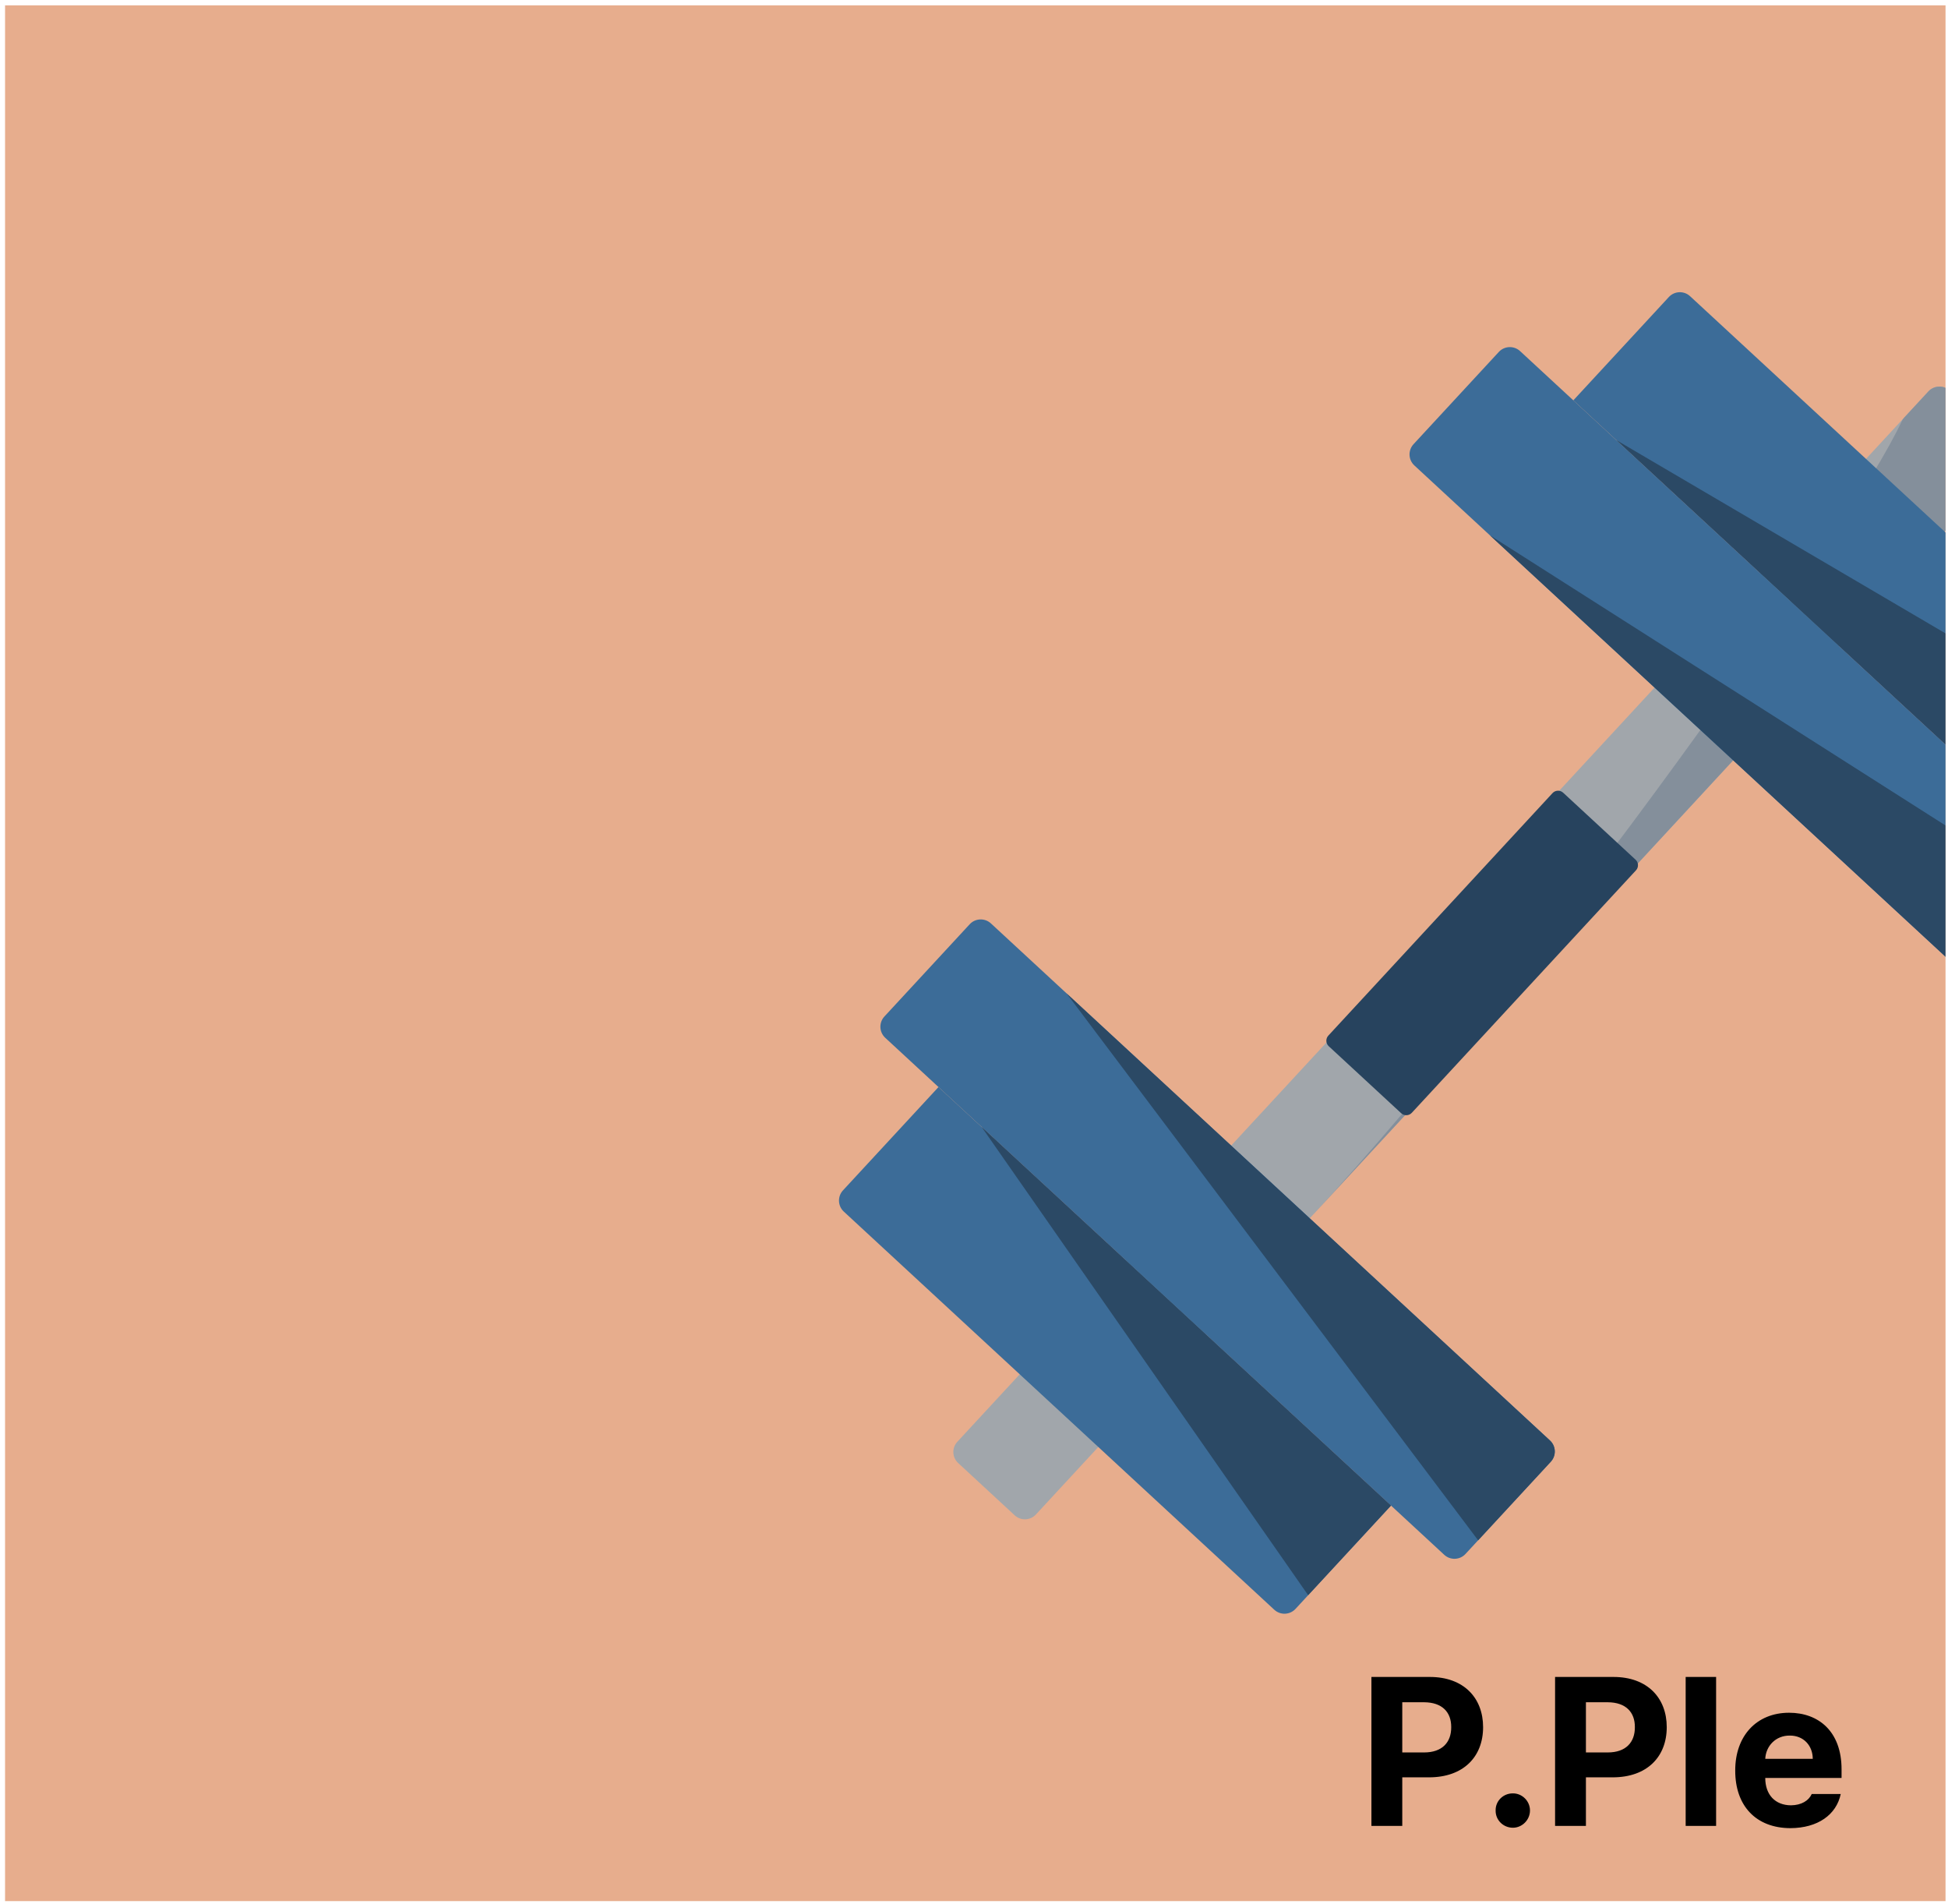
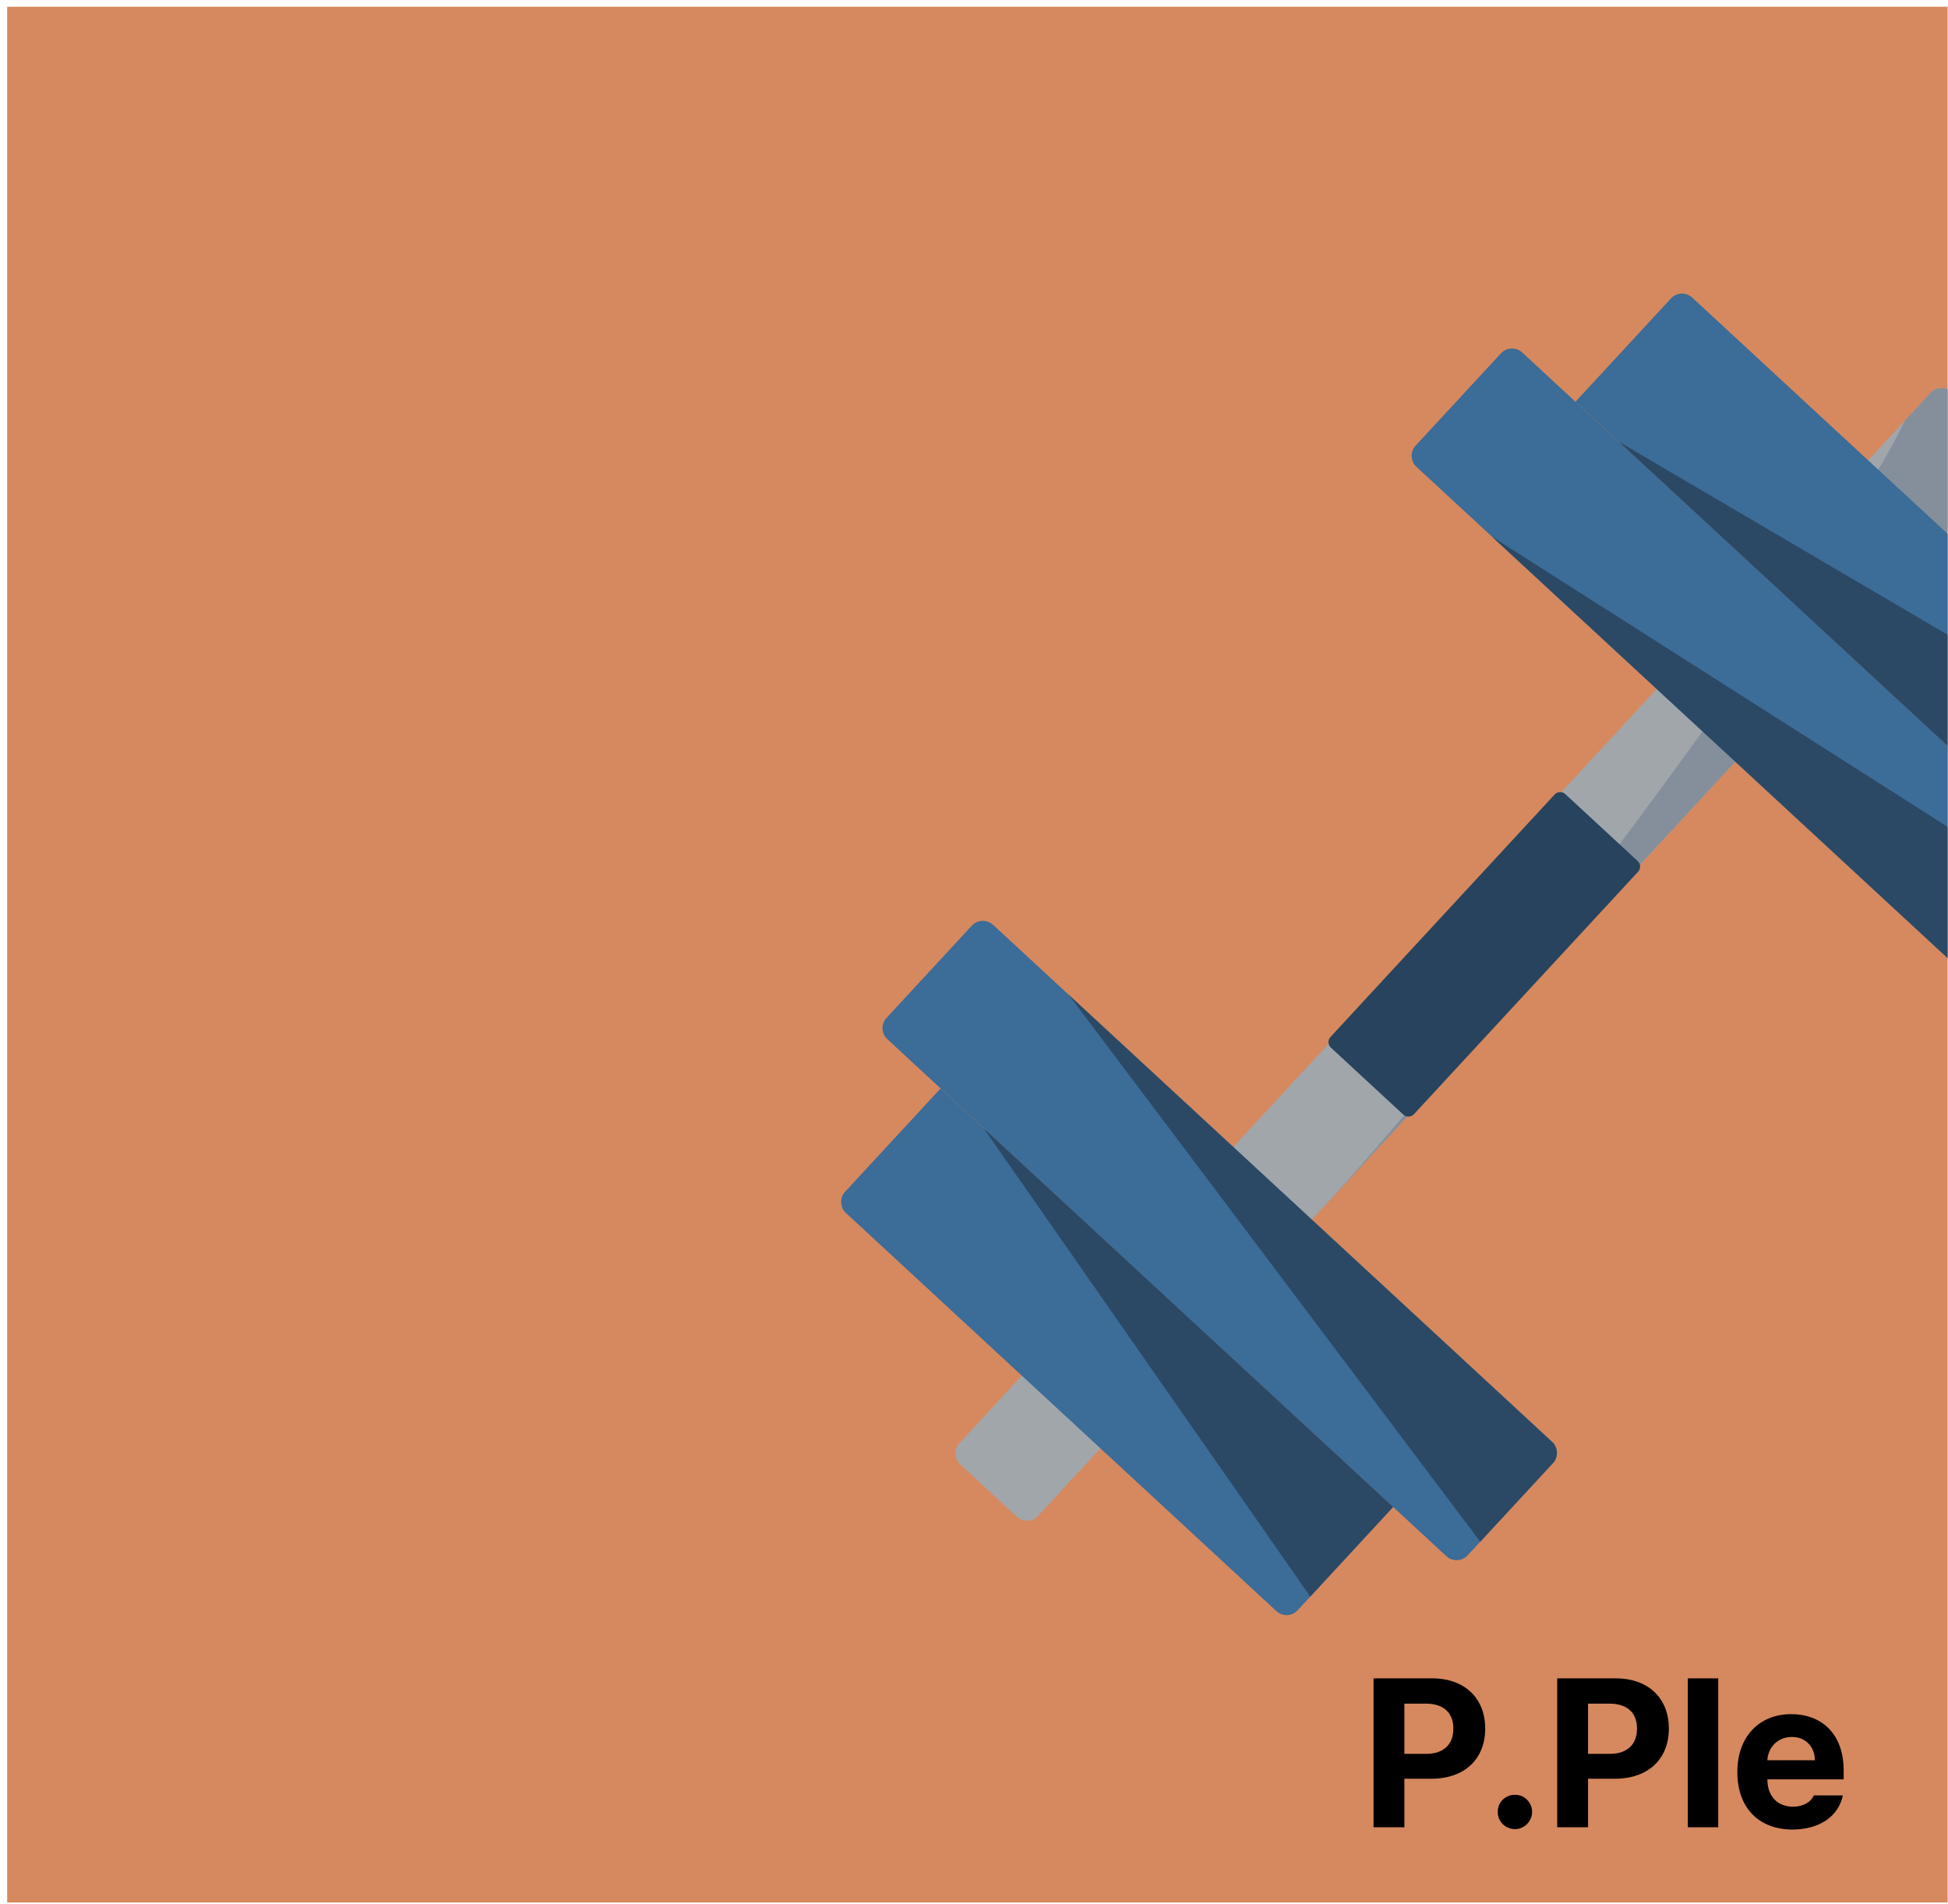
<svg xmlns="http://www.w3.org/2000/svg" width="259" height="253" viewBox="0 0 259 253" fill="none">
-   <rect x="0.672" y="0.711" width="258" height="252" fill="#E7AD8D" />
-   <mask id="mask0_500_12565" style="mask-type:alpha" maskUnits="userSpaceOnUse" x="0" y="0" width="259" height="253">
-     <rect x="0.672" y="0.711" width="258" height="252" fill="#4A5294" />
+   <rect x="0.954" y="0.896" width="258" height="252" fill="#D6895E" />
+   <mask id="mask0_3224_13983" style="mask-type:alpha" maskUnits="userSpaceOnUse" x="0" y="0" width="259" height="253">
+     <rect x="0.954" y="0.896" width="258" height="252" fill="#4A5294" />
  </mask>
-   <g mask="url(#mask0_500_12565)">
-     <path d="M182.34 242.711V222.914H190.105C194.604 222.914 197.188 225.689 197.188 229.586C197.188 233.537 194.562 236.258 189.996 236.258H186.441V242.711H182.34ZM186.441 232.949H189.34C191.773 232.949 192.963 231.582 192.949 229.586C192.963 227.617 191.773 226.291 189.34 226.277H186.441V232.949ZM201.152 242.957C199.867 242.957 198.828 241.932 198.855 240.66C198.828 239.402 199.867 238.377 201.152 238.391C202.369 238.377 203.422 239.402 203.422 240.66C203.422 241.932 202.369 242.957 201.152 242.957ZM206.758 242.711V222.914H214.523C219.021 222.914 221.605 225.689 221.605 229.586C221.605 233.537 218.98 236.258 214.414 236.258H210.859V242.711H206.758ZM210.859 232.949H213.758C216.191 232.949 217.381 231.582 217.367 229.586C217.381 227.617 216.191 226.291 213.758 226.277H210.859V232.949ZM228.168 222.914V242.711H224.121V222.914H228.168ZM238.039 243.012C233.486 242.998 230.697 240.059 230.711 235.355C230.697 230.775 233.527 227.672 237.875 227.672C241.771 227.672 244.848 230.133 244.848 235.191V236.34H234.703C234.703 238.582 236.029 239.963 238.121 239.977C239.502 239.963 240.486 239.361 240.883 238.473H244.738C244.164 241.221 241.703 242.998 238.039 243.012ZM234.703 233.797H241.02C241.006 231.992 239.762 230.693 237.957 230.707C236.098 230.693 234.785 232.088 234.703 233.797Z" fill="black" />
-     <rect x="125.927" y="193.121" width="194.167" height="14.233" rx="2" transform="rotate(-47.2408 125.927 193.121)" fill="#A1A6AB" />
-     <path d="M266.733 58.869L259.22 51.921C258.409 51.171 257.144 51.221 256.394 52.032L253.187 55.5C253.041 55.658 252.933 55.814 252.843 56.009C246.243 70.177 205.536 127.996 174.482 161.579L266.844 61.695C267.594 60.884 267.544 59.619 266.733 58.869Z" fill="#848F9B" />
-     <rect x="175.933" y="138.395" width="45.903" height="15.116" rx="1" transform="rotate(-47.2408 175.933 138.395)" fill="#27435E" />
-     <path d="M117.697 137.95C116.886 137.2 116.836 135.934 117.586 135.123L128.926 122.86C129.676 122.049 130.941 122 131.752 122.75L206.076 191.476C206.887 192.226 206.937 193.492 206.187 194.303L194.847 206.566C194.098 207.377 192.832 207.426 192.021 206.676L117.697 137.95Z" fill="#3C6C98" />
-     <path d="M206.08 191.48L141.807 132.048L196.53 204.753L206.191 194.306C206.941 193.495 206.891 192.23 206.08 191.48Z" fill="#2B4965" />
-     <path d="M112.192 161.057C111.381 160.307 111.332 159.042 112.081 158.231L124.779 144.499L184.945 200.135L172.248 213.866C171.498 214.677 170.233 214.727 169.422 213.977L112.192 161.057Z" fill="#3C6C98" />
-     <path d="M209.186 53.217L221.883 39.485C222.633 38.674 223.898 38.625 224.709 39.375L281.939 92.294C282.75 93.044 282.799 94.31 282.05 95.121L269.352 108.852L209.186 53.217Z" fill="#3C6C98" />
-     <path d="M188.049 61.871C187.238 61.122 187.189 59.856 187.939 59.045L199.278 46.782C200.028 45.971 201.294 45.922 202.105 46.672L276.429 115.398C277.24 116.148 277.289 117.414 276.539 118.225L265.2 130.488C264.45 131.299 263.185 131.348 262.374 130.598L188.049 61.871Z" fill="#3C6C98" />
-     <path d="M184.945 200.13L130.502 149.788L173.927 212.045L184.945 200.13Z" fill="#2B4965" />
-     <path d="M262.375 130.596L198.102 71.163L274.862 120.038L265.201 130.485C264.452 131.296 263.186 131.346 262.375 130.596Z" fill="#2B4965" />
-     <path d="M269.351 108.849L214.909 58.507L280.369 96.934L269.351 108.849Z" fill="#2B4965" />
+   <g mask="url(#mask0_3224_13983)">
+     <path d="M182.622 242.896V223.099H190.388C194.886 223.099 197.47 225.875 197.47 229.771C197.47 233.722 194.845 236.443 190.279 236.443H186.724V242.896H182.622ZM186.724 233.135H189.622C192.056 233.135 193.245 231.767 193.232 229.771C193.245 227.802 192.056 226.476 189.622 226.463H186.724V233.135ZM201.435 243.142C200.15 243.142 199.111 242.117 199.138 240.845C199.111 239.588 200.15 238.562 201.435 238.576C202.652 238.562 203.704 239.588 203.704 240.845C203.704 242.117 202.652 243.142 201.435 243.142ZM207.04 242.896V223.099H214.806C219.304 223.099 221.888 225.875 221.888 229.771C221.888 233.722 219.263 236.443 214.697 236.443H211.142V242.896H207.04ZM211.142 233.135H214.04C216.474 233.135 217.663 231.767 217.65 229.771C217.663 227.802 216.474 226.476 214.04 226.463H211.142V233.135ZM228.45 223.099V242.896H224.404V223.099H228.45ZM238.322 243.197C233.769 243.183 230.98 240.244 230.993 235.541C230.98 230.961 233.81 227.857 238.157 227.857C242.054 227.857 245.13 230.318 245.13 235.377V236.525H234.986C234.986 238.767 236.312 240.148 238.404 240.162C239.784 240.148 240.769 239.547 241.165 238.658H245.021C244.447 241.406 241.986 243.183 238.322 243.197ZM234.986 233.982H241.302C241.288 232.177 240.044 230.879 238.24 230.892C236.38 230.879 235.068 232.273 234.986 233.982Z" fill="black" />
+     <rect x="126.209" y="193.305" width="194.167" height="14.233" rx="2" transform="rotate(-47.2408 126.209 193.305)" fill="#A1A6AB" />
+     <path d="M267.015 59.054L259.502 52.106C258.691 51.356 257.426 51.406 256.676 52.217L253.469 55.685C253.323 55.843 253.215 55.999 253.125 56.194C246.525 70.362 205.818 128.182 174.764 161.764L267.126 61.88C267.876 61.069 267.826 59.804 267.015 59.054Z" fill="#848F9B" />
+     <rect x="176.215" y="138.579" width="45.903" height="15.116" rx="1" transform="rotate(-47.2408 176.215 138.579)" fill="#27435E" />
+     <path d="M117.979 138.135C117.168 137.385 117.119 136.12 117.869 135.309L129.208 123.046C129.958 122.235 131.224 122.185 132.035 122.935L206.359 191.662C207.17 192.412 207.219 193.677 206.469 194.488L195.13 206.751C194.38 207.562 193.115 207.612 192.304 206.862L117.979 138.135Z" fill="#3C6C98" />
+     <path d="M206.362 191.665L142.089 132.232L196.813 204.938L206.473 194.491C207.223 193.68 207.173 192.415 206.362 191.665Z" fill="#2B4965" />
+     <path d="M112.474 161.242C111.663 160.492 111.614 159.226 112.363 158.415L125.061 144.684L185.227 200.319L172.53 214.051C171.78 214.862 170.515 214.911 169.704 214.161L112.474 161.242Z" fill="#3C6C98" />
+     <path d="M209.468 53.402L222.165 39.67C222.915 38.859 224.181 38.81 224.992 39.56L282.221 92.479C283.032 93.229 283.082 94.495 282.332 95.306L269.635 109.037L209.468 53.402Z" fill="#3C6C98" />
+     <path d="M188.332 62.057C187.521 61.307 187.471 60.042 188.221 59.231L199.561 46.968C200.311 46.157 201.576 46.107 202.387 46.857L276.711 115.584C277.522 116.334 277.572 117.599 276.822 118.41L265.482 130.673C264.733 131.484 263.467 131.534 262.656 130.784L188.332 62.057Z" fill="#3C6C98" />
+     <path d="M185.227 200.315L130.785 149.972L174.209 212.23L185.227 200.315Z" fill="#2B4965" />
+     <path d="M262.657 130.782L198.384 71.349L275.144 120.224L265.483 130.671C264.734 131.482 263.468 131.532 262.657 130.782Z" fill="#2B4965" />
+     <path d="M269.634 109.034L215.191 58.692L280.652 97.119L269.634 109.034Z" fill="#2B4965" />
  </g>
</svg>
